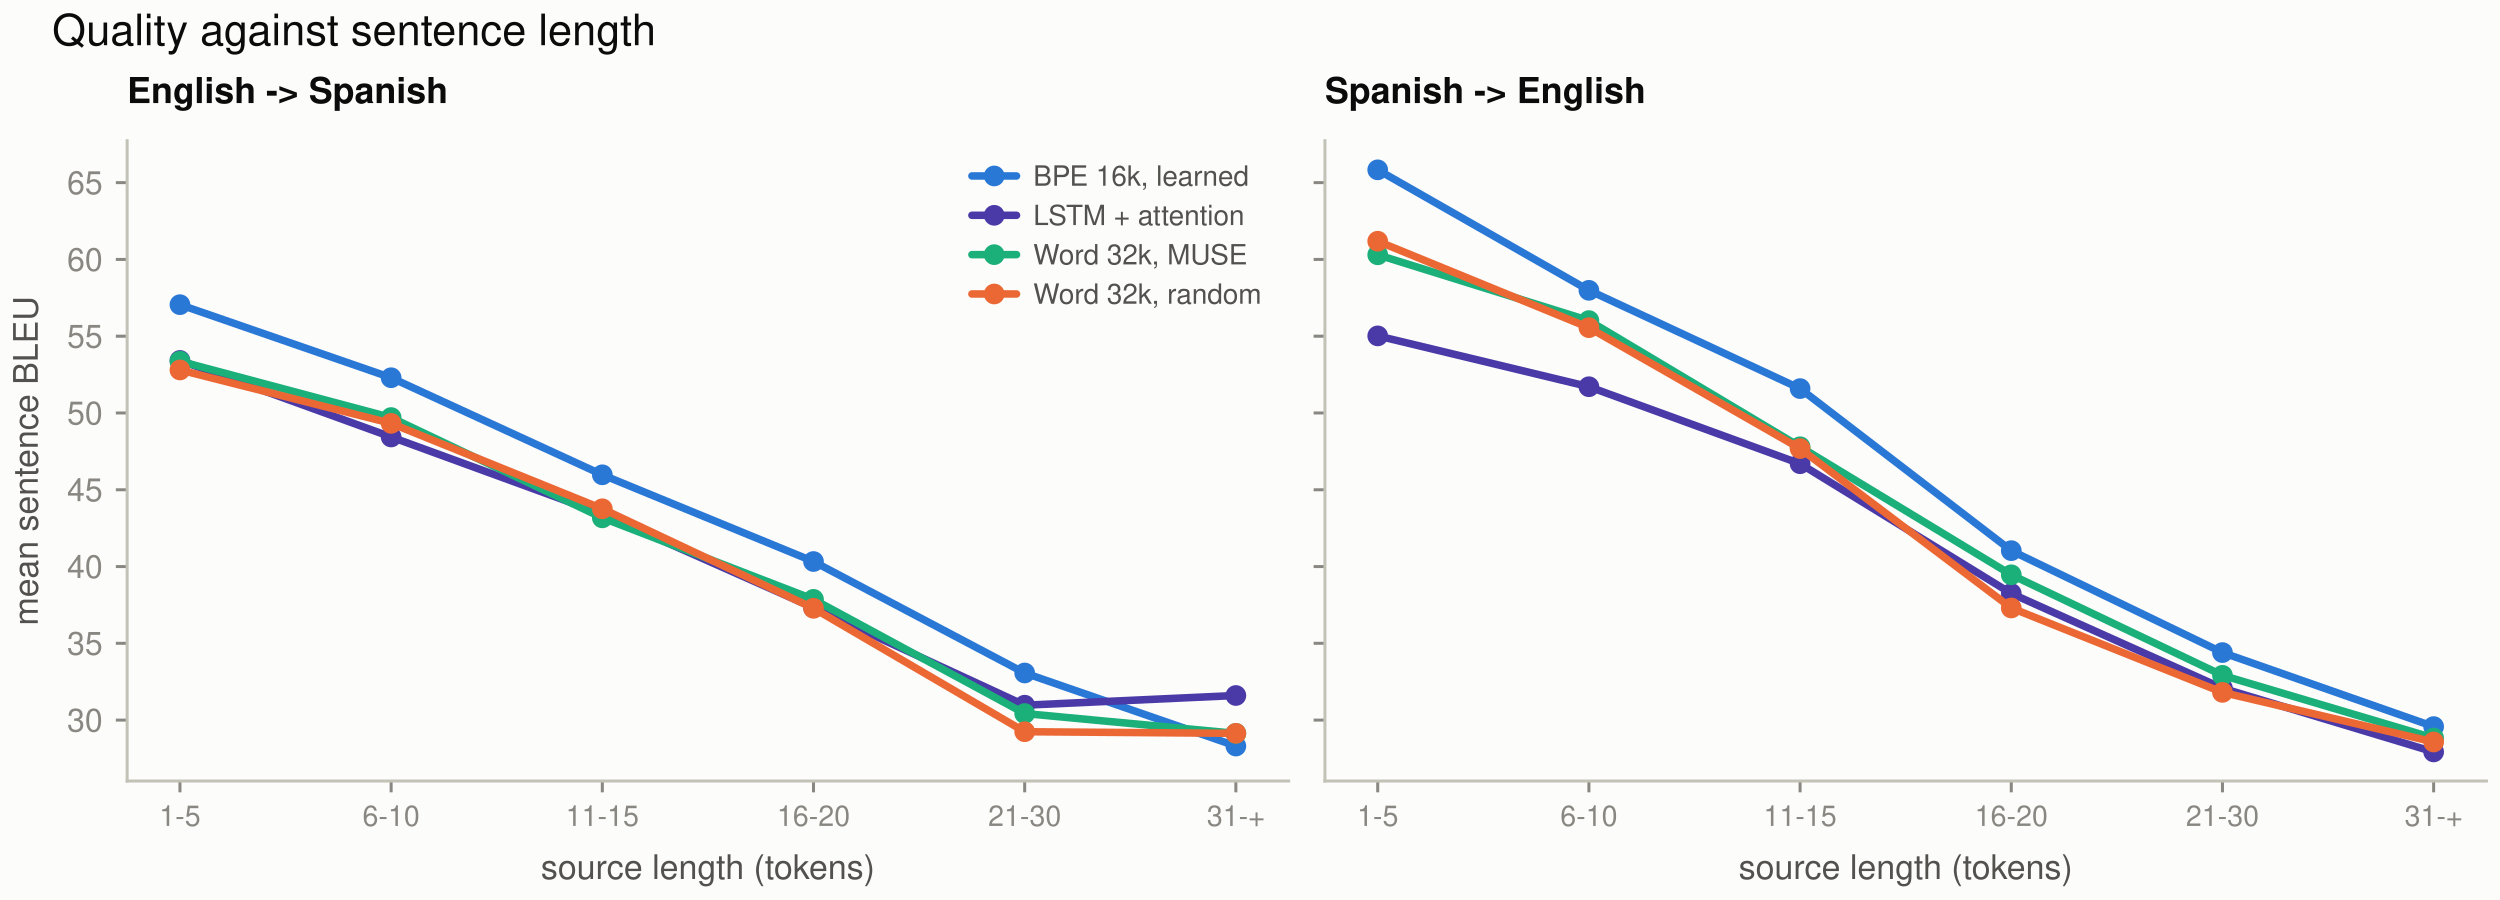
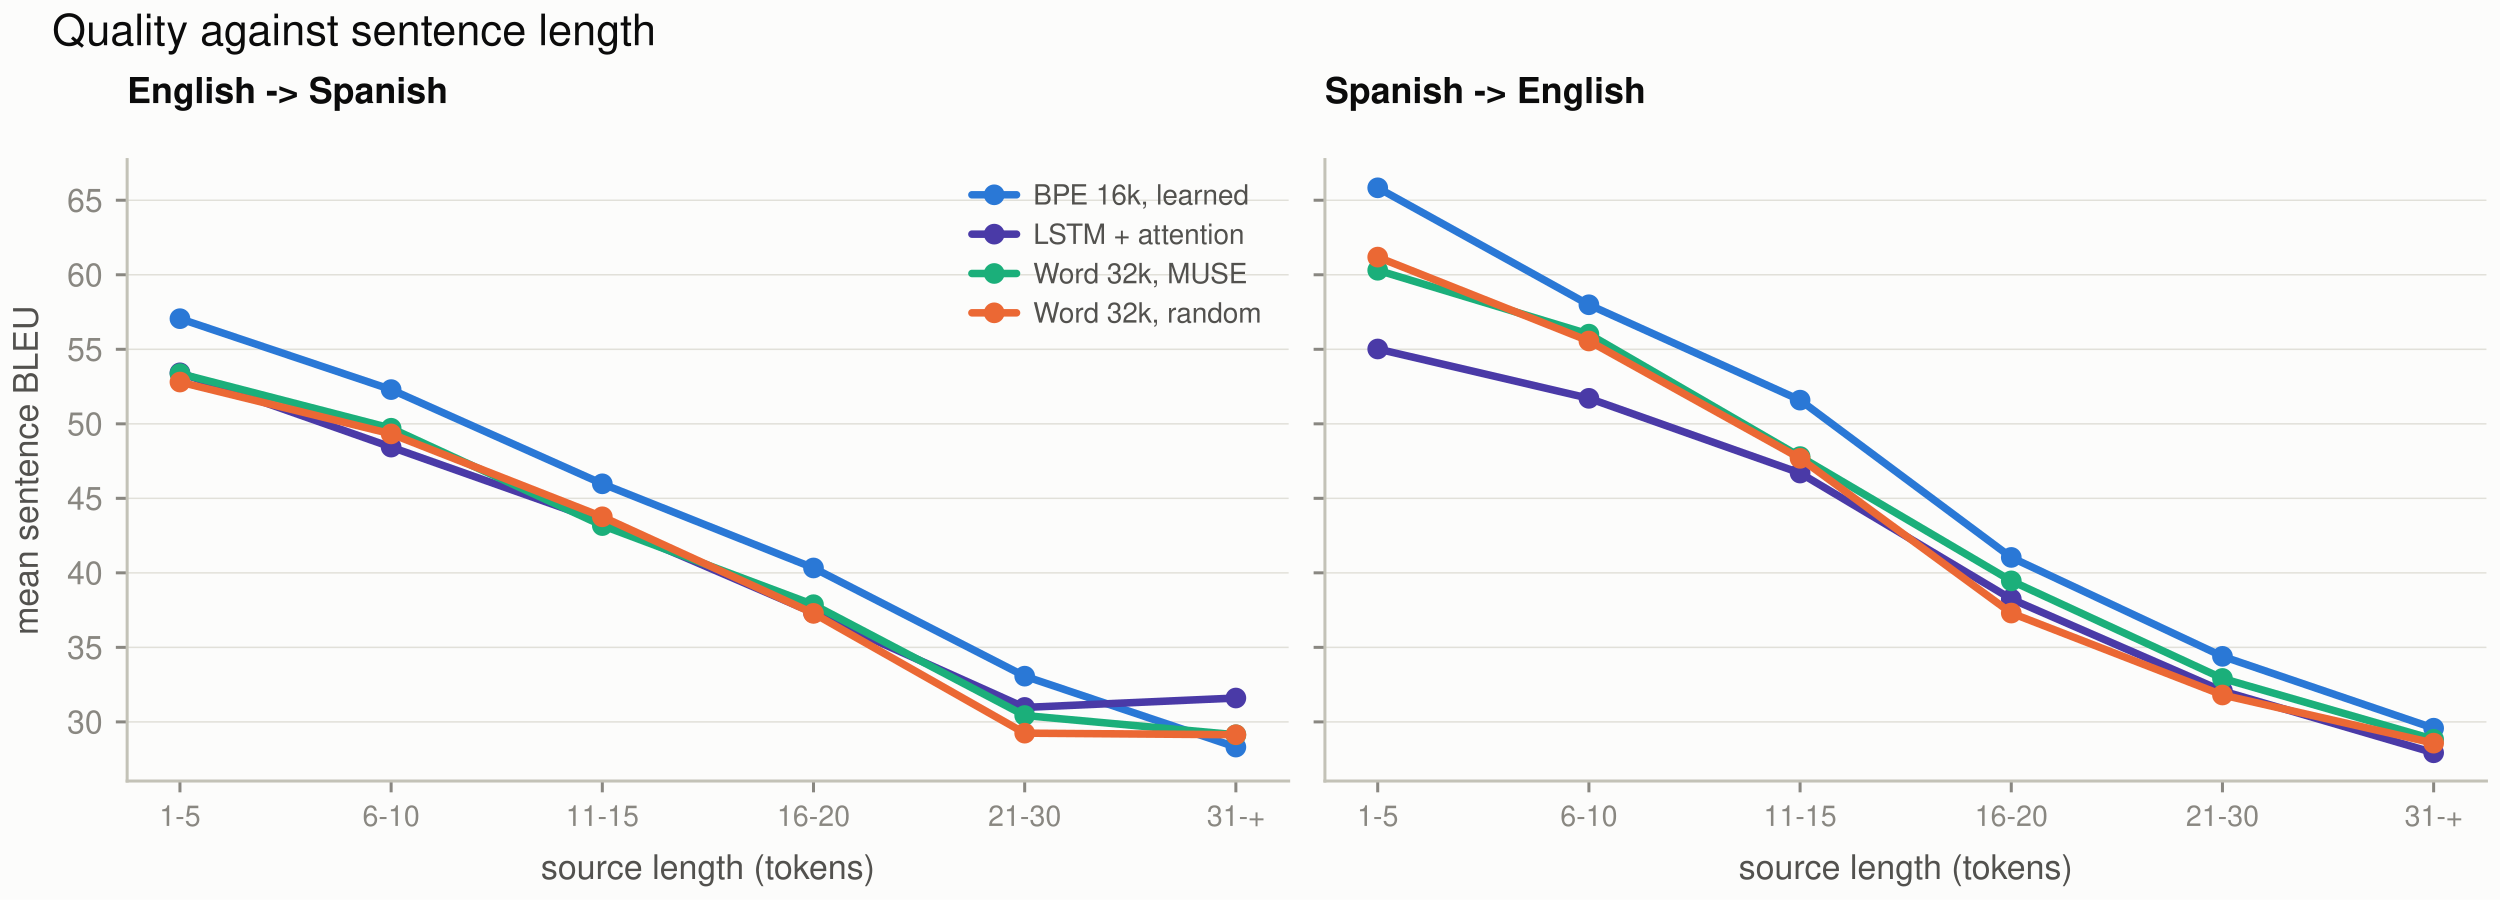
<svg xmlns="http://www.w3.org/2000/svg" xmlns:xlink="http://www.w3.org/1999/xlink" width="663.6pt" height="238.8pt" viewBox="0 0 663.6 238.8" version="1.1">
  <defs>
    <style type="text/css">*{stroke-linejoin: round; stroke-linecap: butt}</style>
  </defs>
  <g id="figure_1">
    <g id="patch_1">
      <path d="M 0 238.8  L 663.6 238.8  L 663.6 -0  L 0 -0  z " style="fill: #fcfcfb" />
    </g>
    <g id="axes_1">
      <g id="patch_2">
-         <path d="M 33.751 207.315  L 342.063 207.315  L 342.063 37.354  L 33.751 37.354  z " style="fill: #fcfcfb" />
+         <path d="M 33.751 207.315  L 342.063 207.315  L 342.063 42.354  L 33.751 42.354  z " style="fill: #fcfcfb" />
      </g>
      <g id="matplotlib.axis_1">
        <g id="xtick_1">
          <g id="line2d_1">
            <defs>
-               <path id="m606c0aaaaa" d="M 0 0  L 0 3  " style="stroke: #898781; stroke-width: 0.8" />
+               <path id="m137b4e8c13" d="M 0 0  L 0 3  " style="stroke: #898781; stroke-width: 0.8" />
            </defs>
            <g>
-               <use xlink:href="#m606c0aaaaa" x="47.765" y="207.315" style="fill: #898781; stroke: #898781; stroke-width: 0.8" />
+               <use xlink:href="#m137b4e8c13" x="47.765" y="207.315" style="fill: #898781; stroke: #898781; stroke-width: 0.8" />
            </g>
          </g>
          <g id="text_1">
            <text style="font-size: 7.6px; font-family: 'Helvetica Neue', 'Helvetica', 'Arial', 'DejaVu Sans', sans-serif; text-anchor: middle; fill: #898781" x="47.765" y="219.242" transform="rotate(-0 47.76498 219.2421)">1-5</text>
          </g>
        </g>
        <g id="xtick_2">
          <g id="line2d_2">
            <g>
-               <use xlink:href="#m606c0aaaaa" x="103.822" y="207.315" style="fill: #898781; stroke: #898781; stroke-width: 0.8" />
+               <use xlink:href="#m137b4e8c13" x="103.822" y="207.315" style="fill: #898781; stroke: #898781; stroke-width: 0.8" />
            </g>
          </g>
          <g id="text_2">
            <text style="font-size: 7.6px; font-family: 'Helvetica Neue', 'Helvetica', 'Arial', 'DejaVu Sans', sans-serif; text-anchor: middle; fill: #898781" x="103.822" y="219.242" transform="rotate(-0 103.8218 219.2421)">6-10</text>
          </g>
        </g>
        <g id="xtick_3">
          <g id="line2d_3">
            <g>
-               <use xlink:href="#m606c0aaaaa" x="159.879" y="207.315" style="fill: #898781; stroke: #898781; stroke-width: 0.8" />
+               <use xlink:href="#m137b4e8c13" x="159.879" y="207.315" style="fill: #898781; stroke: #898781; stroke-width: 0.8" />
            </g>
          </g>
          <g id="text_3">
            <text style="font-size: 7.6px; font-family: 'Helvetica Neue', 'Helvetica', 'Arial', 'DejaVu Sans', sans-serif; text-anchor: middle; fill: #898781" x="159.879" y="219.242" transform="rotate(-0 159.8786 219.2421)">11-15</text>
          </g>
        </g>
        <g id="xtick_4">
          <g id="line2d_4">
            <g>
-               <use xlink:href="#m606c0aaaaa" x="215.935" y="207.315" style="fill: #898781; stroke: #898781; stroke-width: 0.8" />
+               <use xlink:href="#m137b4e8c13" x="215.935" y="207.315" style="fill: #898781; stroke: #898781; stroke-width: 0.8" />
            </g>
          </g>
          <g id="text_4">
            <text style="font-size: 7.6px; font-family: 'Helvetica Neue', 'Helvetica', 'Arial', 'DejaVu Sans', sans-serif; text-anchor: middle; fill: #898781" x="215.935" y="219.242" transform="rotate(-0 215.9354 219.2421)">16-20</text>
          </g>
        </g>
        <g id="xtick_5">
          <g id="line2d_5">
            <g>
-               <use xlink:href="#m606c0aaaaa" x="271.992" y="207.315" style="fill: #898781; stroke: #898781; stroke-width: 0.8" />
+               <use xlink:href="#m137b4e8c13" x="271.992" y="207.315" style="fill: #898781; stroke: #898781; stroke-width: 0.8" />
            </g>
          </g>
          <g id="text_5">
            <text style="font-size: 7.6px; font-family: 'Helvetica Neue', 'Helvetica', 'Arial', 'DejaVu Sans', sans-serif; text-anchor: middle; fill: #898781" x="271.992" y="219.242" transform="rotate(-0 271.9922 219.2421)">21-30</text>
          </g>
        </g>
        <g id="xtick_6">
          <g id="line2d_6">
            <g>
-               <use xlink:href="#m606c0aaaaa" x="328.049" y="207.315" style="fill: #898781; stroke: #898781; stroke-width: 0.8" />
+               <use xlink:href="#m137b4e8c13" x="328.049" y="207.315" style="fill: #898781; stroke: #898781; stroke-width: 0.8" />
            </g>
          </g>
          <g id="text_6">
            <text style="font-size: 7.6px; font-family: 'Helvetica Neue', 'Helvetica', 'Arial', 'DejaVu Sans', sans-serif; text-anchor: middle; fill: #898781" x="328.049" y="219.242" transform="rotate(-0 328.049 219.2421)">31-+</text>
          </g>
        </g>
        <g id="text_7">
          <text style="font-size: 9px; font-family: 'Helvetica Neue', 'Helvetica', 'Arial', 'DejaVu Sans', sans-serif; text-anchor: middle; fill: #52514e" x="187.907" y="233.318" transform="rotate(-0 187.907 233.318)">source length (tokens)</text>
        </g>
      </g>
      <g id="matplotlib.axis_2">
        <g id="ytick_1">
          <g id="line2d_7">
+             <path d="M 33.751 191.62  L 342.063 191.62  " clip-path="url(#p8fed865b84)" style="fill: none; stroke: #e1e0d9; stroke-width: 0.4; stroke-linecap: round" />
+           </g>
+           <g id="line2d_8">
            <defs>
-               <path id="m50a0a82b02" d="M 0 0  L -3 0  " style="stroke: #898781; stroke-width: 0.8" />
+               <path id="mdcf83f90ba" d="M 0 0  L -3 0  " style="stroke: #898781; stroke-width: 0.8" />
            </defs>
            <g>
-               <use xlink:href="#m50a0a82b02" x="33.751" y="191.145" style="fill: #898781; stroke: #898781; stroke-width: 0.8" />
+               <use xlink:href="#mdcf83f90ba" x="33.751" y="191.62" style="fill: #898781; stroke: #898781; stroke-width: 0.8" />
            </g>
          </g>
          <g id="text_8">
-             <text style="font-size: 8.5px; font-family: 'Helvetica Neue', 'Helvetica', 'Arial', 'DejaVu Sans', sans-serif; text-anchor: end; fill: #898781" x="27.251" y="194.179" transform="rotate(-0 27.25078 194.1794)">30</text>
+             <text style="font-size: 8.5px; font-family: 'Helvetica Neue', 'Helvetica', 'Arial', 'DejaVu Sans', sans-serif; text-anchor: end; fill: #898781" x="27.251" y="194.655" transform="rotate(-0 27.25078 194.6552)">30</text>
          </g>
        </g>
        <g id="ytick_2">
-           <g id="line2d_8">
-             <g>
-               <use xlink:href="#m50a0a82b02" x="33.751" y="170.764" style="fill: #898781; stroke: #898781; stroke-width: 0.8" />
+           <g id="line2d_9">
+             <path d="M 33.751 171.84  L 342.063 171.84  " clip-path="url(#p8fed865b84)" style="fill: none; stroke: #e1e0d9; stroke-width: 0.4; stroke-linecap: round" />
+           </g>
+           <g id="line2d_10">
+             <g>
+               <use xlink:href="#mdcf83f90ba" x="33.751" y="171.84" style="fill: #898781; stroke: #898781; stroke-width: 0.8" />
            </g>
          </g>
          <g id="text_9">
-             <text style="font-size: 8.5px; font-family: 'Helvetica Neue', 'Helvetica', 'Arial', 'DejaVu Sans', sans-serif; text-anchor: end; fill: #898781" x="27.251" y="173.799" transform="rotate(-0 27.25078 173.7992)">35</text>
+             <text style="font-size: 8.5px; font-family: 'Helvetica Neue', 'Helvetica', 'Arial', 'DejaVu Sans', sans-serif; text-anchor: end; fill: #898781" x="27.251" y="174.874" transform="rotate(-0 27.25078 174.8745)">35</text>
          </g>
        </g>
        <g id="ytick_3">
-           <g id="line2d_9">
-             <g>
-               <use xlink:href="#m50a0a82b02" x="33.751" y="150.384" style="fill: #898781; stroke: #898781; stroke-width: 0.8" />
+           <g id="line2d_11">
+             <path d="M 33.751 152.059  L 342.063 152.059  " clip-path="url(#p8fed865b84)" style="fill: none; stroke: #e1e0d9; stroke-width: 0.4; stroke-linecap: round" />
+           </g>
+           <g id="line2d_12">
+             <g>
+               <use xlink:href="#mdcf83f90ba" x="33.751" y="152.059" style="fill: #898781; stroke: #898781; stroke-width: 0.8" />
            </g>
          </g>
          <g id="text_10">
-             <text style="font-size: 8.5px; font-family: 'Helvetica Neue', 'Helvetica', 'Arial', 'DejaVu Sans', sans-serif; text-anchor: end; fill: #898781" x="27.251" y="153.419" transform="rotate(-0 27.25078 153.4189)">40</text>
+             <text style="font-size: 8.5px; font-family: 'Helvetica Neue', 'Helvetica', 'Arial', 'DejaVu Sans', sans-serif; text-anchor: end; fill: #898781" x="27.251" y="155.094" transform="rotate(-0 27.25078 155.0938)">40</text>
          </g>
        </g>
        <g id="ytick_4">
-           <g id="line2d_10">
-             <g>
-               <use xlink:href="#m50a0a82b02" x="33.751" y="130.004" style="fill: #898781; stroke: #898781; stroke-width: 0.8" />
+           <g id="line2d_13">
+             <path d="M 33.751 132.278  L 342.063 132.278  " clip-path="url(#p8fed865b84)" style="fill: none; stroke: #e1e0d9; stroke-width: 0.4; stroke-linecap: round" />
+           </g>
+           <g id="line2d_14">
+             <g>
+               <use xlink:href="#mdcf83f90ba" x="33.751" y="132.278" style="fill: #898781; stroke: #898781; stroke-width: 0.8" />
            </g>
          </g>
          <g id="text_11">
-             <text style="font-size: 8.5px; font-family: 'Helvetica Neue', 'Helvetica', 'Arial', 'DejaVu Sans', sans-serif; text-anchor: end; fill: #898781" x="27.251" y="133.039" transform="rotate(-0 27.25078 133.0387)">45</text>
+             <text style="font-size: 8.5px; font-family: 'Helvetica Neue', 'Helvetica', 'Arial', 'DejaVu Sans', sans-serif; text-anchor: end; fill: #898781" x="27.251" y="135.313" transform="rotate(-0 27.25078 135.3131)">45</text>
          </g>
        </g>
        <g id="ytick_5">
-           <g id="line2d_11">
-             <g>
-               <use xlink:href="#m50a0a82b02" x="33.751" y="109.624" style="fill: #898781; stroke: #898781; stroke-width: 0.8" />
+           <g id="line2d_15">
+             <path d="M 33.751 112.498  L 342.063 112.498  " clip-path="url(#p8fed865b84)" style="fill: none; stroke: #e1e0d9; stroke-width: 0.4; stroke-linecap: round" />
+           </g>
+           <g id="line2d_16">
+             <g>
+               <use xlink:href="#mdcf83f90ba" x="33.751" y="112.498" style="fill: #898781; stroke: #898781; stroke-width: 0.8" />
            </g>
          </g>
          <g id="text_12">
-             <text style="font-size: 8.5px; font-family: 'Helvetica Neue', 'Helvetica', 'Arial', 'DejaVu Sans', sans-serif; text-anchor: end; fill: #898781" x="27.251" y="112.658" transform="rotate(-0 27.25078 112.6584)">50</text>
+             <text style="font-size: 8.5px; font-family: 'Helvetica Neue', 'Helvetica', 'Arial', 'DejaVu Sans', sans-serif; text-anchor: end; fill: #898781" x="27.251" y="115.532" transform="rotate(-0 27.25078 115.5323)">50</text>
          </g>
        </g>
        <g id="ytick_6">
-           <g id="line2d_12">
-             <g>
-               <use xlink:href="#m50a0a82b02" x="33.751" y="89.243" style="fill: #898781; stroke: #898781; stroke-width: 0.8" />
+           <g id="line2d_17">
+             <path d="M 33.751 92.717  L 342.063 92.717  " clip-path="url(#p8fed865b84)" style="fill: none; stroke: #e1e0d9; stroke-width: 0.4; stroke-linecap: round" />
+           </g>
+           <g id="line2d_18">
+             <g>
+               <use xlink:href="#mdcf83f90ba" x="33.751" y="92.717" style="fill: #898781; stroke: #898781; stroke-width: 0.8" />
            </g>
          </g>
          <g id="text_13">
-             <text style="font-size: 8.5px; font-family: 'Helvetica Neue', 'Helvetica', 'Arial', 'DejaVu Sans', sans-serif; text-anchor: end; fill: #898781" x="27.251" y="92.278" transform="rotate(-0 27.25078 92.27815)">55</text>
+             <text style="font-size: 8.5px; font-family: 'Helvetica Neue', 'Helvetica', 'Arial', 'DejaVu Sans', sans-serif; text-anchor: end; fill: #898781" x="27.251" y="95.752" transform="rotate(-0 27.25078 95.75165)">55</text>
          </g>
        </g>
        <g id="ytick_7">
-           <g id="line2d_13">
-             <g>
-               <use xlink:href="#m50a0a82b02" x="33.751" y="68.863" style="fill: #898781; stroke: #898781; stroke-width: 0.8" />
+           <g id="line2d_19">
+             <path d="M 33.751 72.936  L 342.063 72.936  " clip-path="url(#p8fed865b84)" style="fill: none; stroke: #e1e0d9; stroke-width: 0.4; stroke-linecap: round" />
+           </g>
+           <g id="line2d_20">
+             <g>
+               <use xlink:href="#mdcf83f90ba" x="33.751" y="72.936" style="fill: #898781; stroke: #898781; stroke-width: 0.8" />
            </g>
          </g>
          <g id="text_14">
-             <text style="font-size: 8.5px; font-family: 'Helvetica Neue', 'Helvetica', 'Arial', 'DejaVu Sans', sans-serif; text-anchor: end; fill: #898781" x="27.251" y="71.898" transform="rotate(-0 27.25078 71.89789)">60</text>
+             <text style="font-size: 8.5px; font-family: 'Helvetica Neue', 'Helvetica', 'Arial', 'DejaVu Sans', sans-serif; text-anchor: end; fill: #898781" x="27.251" y="75.971" transform="rotate(-0 27.25078 75.97095)">60</text>
          </g>
        </g>
        <g id="ytick_8">
-           <g id="line2d_14">
-             <g>
-               <use xlink:href="#m50a0a82b02" x="33.751" y="48.483" style="fill: #898781; stroke: #898781; stroke-width: 0.8" />
+           <g id="line2d_21">
+             <path d="M 33.751 53.155  L 342.063 53.155  " clip-path="url(#p8fed865b84)" style="fill: none; stroke: #e1e0d9; stroke-width: 0.4; stroke-linecap: round" />
+           </g>
+           <g id="line2d_22">
+             <g>
+               <use xlink:href="#mdcf83f90ba" x="33.751" y="53.155" style="fill: #898781; stroke: #898781; stroke-width: 0.8" />
            </g>
          </g>
          <g id="text_15">
-             <text style="font-size: 8.5px; font-family: 'Helvetica Neue', 'Helvetica', 'Arial', 'DejaVu Sans', sans-serif; text-anchor: end; fill: #898781" x="27.251" y="51.518" transform="rotate(-0 27.25078 51.51763)">65</text>
+             <text style="font-size: 8.5px; font-family: 'Helvetica Neue', 'Helvetica', 'Arial', 'DejaVu Sans', sans-serif; text-anchor: end; fill: #898781" x="27.251" y="56.19" transform="rotate(-0 27.25078 56.19024)">65</text>
          </g>
        </g>
        <g id="text_16">
-           <text style="font-size: 9px; font-family: 'Helvetica Neue', 'Helvetica', 'Arial', 'DejaVu Sans', sans-serif; text-anchor: middle; fill: #52514e" x="10.027" y="122.335" transform="rotate(-90 10.02656 122.3348)">mean sentence BLEU</text>
-         </g>
-       </g>
-       <g id="line2d_15">
-         <path d="M 47.765 80.871  L 103.822 100.266  L 159.879 126.03  L 215.935 149.049  L 271.992 178.638  L 328.049 198.03  " clip-path="url(#p9ca2aa041f)" style="fill: none; stroke: #2a78d6; stroke-width: 2; stroke-linecap: round" />
+           <text style="font-size: 9px; font-family: 'Helvetica Neue', 'Helvetica', 'Arial', 'DejaVu Sans', sans-serif; text-anchor: middle; fill: #52514e" x="10.027" y="124.835" transform="rotate(-90 10.02656 124.8348)">mean sentence BLEU</text>
+         </g>
+       </g>
+       <g id="line2d_23">
+         <path d="M 47.765 84.59  L 103.822 103.415  L 159.879 128.421  L 215.935 150.763  L 271.992 179.481  L 328.049 198.304  " clip-path="url(#p8fed865b84)" style="fill: none; stroke: #2a78d6; stroke-width: 2; stroke-linecap: round" />
        <defs>
-           <path id="mc4e0ea4455" d="M 0 2.25  C 0.597 2.25 1.169 2.013 1.591 1.591  C 2.013 1.169 2.25 0.597 2.25 0  C 2.25 -0.597 2.013 -1.169 1.591 -1.591  C 1.169 -2.013 0.597 -2.25 0 -2.25  C -0.597 -2.25 -1.169 -2.013 -1.591 -1.591  C -2.013 -1.169 -2.25 -0.597 -2.25 0  C -2.25 0.597 -2.013 1.169 -1.591 1.591  C -1.169 2.013 -0.597 2.25 0 2.25  z " style="stroke: #2a78d6" />
+           <path id="me1a3f1cdd6" d="M 0 2.25  C 0.597 2.25 1.169 2.013 1.591 1.591  C 2.013 1.169 2.25 0.597 2.25 0  C 2.25 -0.597 2.013 -1.169 1.591 -1.591  C 1.169 -2.013 0.597 -2.25 0 -2.25  C -0.597 -2.25 -1.169 -2.013 -1.591 -1.591  C -2.013 -1.169 -2.25 -0.597 -2.25 0  C -2.25 0.597 -2.013 1.169 -1.591 1.591  C -1.169 2.013 -0.597 2.25 0 2.25  z " style="stroke: #2a78d6" />
        </defs>
-         <g clip-path="url(#p9ca2aa041f)">
-           <use xlink:href="#mc4e0ea4455" x="47.765" y="80.871" style="fill: #2a78d6; stroke: #2a78d6" />
-           <use xlink:href="#mc4e0ea4455" x="103.822" y="100.266" style="fill: #2a78d6; stroke: #2a78d6" />
-           <use xlink:href="#mc4e0ea4455" x="159.879" y="126.03" style="fill: #2a78d6; stroke: #2a78d6" />
-           <use xlink:href="#mc4e0ea4455" x="215.935" y="149.049" style="fill: #2a78d6; stroke: #2a78d6" />
-           <use xlink:href="#mc4e0ea4455" x="271.992" y="178.638" style="fill: #2a78d6; stroke: #2a78d6" />
-           <use xlink:href="#mc4e0ea4455" x="328.049" y="198.03" style="fill: #2a78d6; stroke: #2a78d6" />
-         </g>
-       </g>
-       <g id="line2d_16">
-         <path d="M 47.765 95.675  L 103.822 115.993  L 159.879 136.441  L 215.935 161.31  L 271.992 187.186  L 328.049 184.615  " clip-path="url(#p9ca2aa041f)" style="fill: none; stroke: #4a3aa7; stroke-width: 2; stroke-linecap: round" />
+         <g clip-path="url(#p8fed865b84)">
+           <use xlink:href="#me1a3f1cdd6" x="47.765" y="84.59" style="fill: #2a78d6; stroke: #2a78d6" />
+           <use xlink:href="#me1a3f1cdd6" x="103.822" y="103.415" style="fill: #2a78d6; stroke: #2a78d6" />
+           <use xlink:href="#me1a3f1cdd6" x="159.879" y="128.421" style="fill: #2a78d6; stroke: #2a78d6" />
+           <use xlink:href="#me1a3f1cdd6" x="215.935" y="150.763" style="fill: #2a78d6; stroke: #2a78d6" />
+           <use xlink:href="#me1a3f1cdd6" x="271.992" y="179.481" style="fill: #2a78d6; stroke: #2a78d6" />
+           <use xlink:href="#me1a3f1cdd6" x="328.049" y="198.304" style="fill: #2a78d6; stroke: #2a78d6" />
+         </g>
+       </g>
+       <g id="line2d_24">
+         <path d="M 47.765 98.959  L 103.822 118.68  L 159.879 138.526  L 215.935 162.663  L 271.992 187.778  L 328.049 185.283  " clip-path="url(#p8fed865b84)" style="fill: none; stroke: #4a3aa7; stroke-width: 2; stroke-linecap: round" />
        <defs>
-           <path id="m19f0a66dbe" d="M 0 2.25  C 0.597 2.25 1.169 2.013 1.591 1.591  C 2.013 1.169 2.25 0.597 2.25 0  C 2.25 -0.597 2.013 -1.169 1.591 -1.591  C 1.169 -2.013 0.597 -2.25 0 -2.25  C -0.597 -2.25 -1.169 -2.013 -1.591 -1.591  C -2.013 -1.169 -2.25 -0.597 -2.25 0  C -2.25 0.597 -2.013 1.169 -1.591 1.591  C -1.169 2.013 -0.597 2.25 0 2.25  z " style="stroke: #4a3aa7" />
+           <path id="m6dda02c781" d="M 0 2.25  C 0.597 2.25 1.169 2.013 1.591 1.591  C 2.013 1.169 2.25 0.597 2.25 0  C 2.25 -0.597 2.013 -1.169 1.591 -1.591  C 1.169 -2.013 0.597 -2.25 0 -2.25  C -0.597 -2.25 -1.169 -2.013 -1.591 -1.591  C -2.013 -1.169 -2.25 -0.597 -2.25 0  C -2.25 0.597 -2.013 1.169 -1.591 1.591  C -1.169 2.013 -0.597 2.25 0 2.25  z " style="stroke: #4a3aa7" />
        </defs>
-         <g clip-path="url(#p9ca2aa041f)">
-           <use xlink:href="#m19f0a66dbe" x="47.765" y="95.675" style="fill: #4a3aa7; stroke: #4a3aa7" />
-           <use xlink:href="#m19f0a66dbe" x="103.822" y="115.993" style="fill: #4a3aa7; stroke: #4a3aa7" />
-           <use xlink:href="#m19f0a66dbe" x="159.879" y="136.441" style="fill: #4a3aa7; stroke: #4a3aa7" />
-           <use xlink:href="#m19f0a66dbe" x="215.935" y="161.31" style="fill: #4a3aa7; stroke: #4a3aa7" />
-           <use xlink:href="#m19f0a66dbe" x="271.992" y="187.186" style="fill: #4a3aa7; stroke: #4a3aa7" />
-           <use xlink:href="#m19f0a66dbe" x="328.049" y="184.615" style="fill: #4a3aa7; stroke: #4a3aa7" />
-         </g>
-       </g>
-       <g id="line2d_17">
-         <path d="M 47.765 95.89  L 103.822 110.835  L 159.879 137.459  L 215.935 159.09  L 271.992 189.404  L 328.049 194.675  " clip-path="url(#p9ca2aa041f)" style="fill: none; stroke: #1baf7a; stroke-width: 2; stroke-linecap: round" />
+         <g clip-path="url(#p8fed865b84)">
+           <use xlink:href="#m6dda02c781" x="47.765" y="98.959" style="fill: #4a3aa7; stroke: #4a3aa7" />
+           <use xlink:href="#m6dda02c781" x="103.822" y="118.68" style="fill: #4a3aa7; stroke: #4a3aa7" />
+           <use xlink:href="#m6dda02c781" x="159.879" y="138.526" style="fill: #4a3aa7; stroke: #4a3aa7" />
+           <use xlink:href="#m6dda02c781" x="215.935" y="162.663" style="fill: #4a3aa7; stroke: #4a3aa7" />
+           <use xlink:href="#m6dda02c781" x="271.992" y="187.778" style="fill: #4a3aa7; stroke: #4a3aa7" />
+           <use xlink:href="#m6dda02c781" x="328.049" y="185.283" style="fill: #4a3aa7; stroke: #4a3aa7" />
+         </g>
+       </g>
+       <g id="line2d_25">
+         <path d="M 47.765 99.168  L 103.822 113.673  L 159.879 139.514  L 215.935 160.509  L 271.992 189.93  L 328.049 195.047  " clip-path="url(#p8fed865b84)" style="fill: none; stroke: #1baf7a; stroke-width: 2; stroke-linecap: round" />
        <defs>
-           <path id="m27a62729c5" d="M 0 2.25  C 0.597 2.25 1.169 2.013 1.591 1.591  C 2.013 1.169 2.25 0.597 2.25 0  C 2.25 -0.597 2.013 -1.169 1.591 -1.591  C 1.169 -2.013 0.597 -2.25 0 -2.25  C -0.597 -2.25 -1.169 -2.013 -1.591 -1.591  C -2.013 -1.169 -2.25 -0.597 -2.25 0  C -2.25 0.597 -2.013 1.169 -1.591 1.591  C -1.169 2.013 -0.597 2.25 0 2.25  z " style="stroke: #1baf7a" />
+           <path id="mde16a40c33" d="M 0 2.25  C 0.597 2.25 1.169 2.013 1.591 1.591  C 2.013 1.169 2.25 0.597 2.25 0  C 2.25 -0.597 2.013 -1.169 1.591 -1.591  C 1.169 -2.013 0.597 -2.25 0 -2.25  C -0.597 -2.25 -1.169 -2.013 -1.591 -1.591  C -2.013 -1.169 -2.25 -0.597 -2.25 0  C -2.25 0.597 -2.013 1.169 -1.591 1.591  C -1.169 2.013 -0.597 2.25 0 2.25  z " style="stroke: #1baf7a" />
        </defs>
-         <g clip-path="url(#p9ca2aa041f)">
-           <use xlink:href="#m27a62729c5" x="47.765" y="95.89" style="fill: #1baf7a; stroke: #1baf7a" />
-           <use xlink:href="#m27a62729c5" x="103.822" y="110.835" style="fill: #1baf7a; stroke: #1baf7a" />
-           <use xlink:href="#m27a62729c5" x="159.879" y="137.459" style="fill: #1baf7a; stroke: #1baf7a" />
-           <use xlink:href="#m27a62729c5" x="215.935" y="159.09" style="fill: #1baf7a; stroke: #1baf7a" />
-           <use xlink:href="#m27a62729c5" x="271.992" y="189.404" style="fill: #1baf7a; stroke: #1baf7a" />
-           <use xlink:href="#m27a62729c5" x="328.049" y="194.675" style="fill: #1baf7a; stroke: #1baf7a" />
-         </g>
-       </g>
-       <g id="line2d_18">
-         <path d="M 47.765 98.201  L 103.822 112.381  L 159.879 135.052  L 215.935 161.465  L 271.992 194.224  L 328.049 194.658  " clip-path="url(#p9ca2aa041f)" style="fill: none; stroke: #eb6834; stroke-width: 2; stroke-linecap: round" />
+         <g clip-path="url(#p8fed865b84)">
+           <use xlink:href="#mde16a40c33" x="47.765" y="99.168" style="fill: #1baf7a; stroke: #1baf7a" />
+           <use xlink:href="#mde16a40c33" x="103.822" y="113.673" style="fill: #1baf7a; stroke: #1baf7a" />
+           <use xlink:href="#mde16a40c33" x="159.879" y="139.514" style="fill: #1baf7a; stroke: #1baf7a" />
+           <use xlink:href="#mde16a40c33" x="215.935" y="160.509" style="fill: #1baf7a; stroke: #1baf7a" />
+           <use xlink:href="#mde16a40c33" x="271.992" y="189.93" style="fill: #1baf7a; stroke: #1baf7a" />
+           <use xlink:href="#mde16a40c33" x="328.049" y="195.047" style="fill: #1baf7a; stroke: #1baf7a" />
+         </g>
+       </g>
+       <g id="line2d_26">
+         <path d="M 47.765 101.411  L 103.822 115.174  L 159.879 137.178  L 215.935 162.814  L 271.992 194.609  L 328.049 195.03  " clip-path="url(#p8fed865b84)" style="fill: none; stroke: #eb6834; stroke-width: 2; stroke-linecap: round" />
        <defs>
-           <path id="m6c8b20d4a2" d="M 0 2.25  C 0.597 2.25 1.169 2.013 1.591 1.591  C 2.013 1.169 2.25 0.597 2.25 0  C 2.25 -0.597 2.013 -1.169 1.591 -1.591  C 1.169 -2.013 0.597 -2.25 0 -2.25  C -0.597 -2.25 -1.169 -2.013 -1.591 -1.591  C -2.013 -1.169 -2.25 -0.597 -2.25 0  C -2.25 0.597 -2.013 1.169 -1.591 1.591  C -1.169 2.013 -0.597 2.25 0 2.25  z " style="stroke: #eb6834" />
+           <path id="m6acc0849e7" d="M 0 2.25  C 0.597 2.25 1.169 2.013 1.591 1.591  C 2.013 1.169 2.25 0.597 2.25 0  C 2.25 -0.597 2.013 -1.169 1.591 -1.591  C 1.169 -2.013 0.597 -2.25 0 -2.25  C -0.597 -2.25 -1.169 -2.013 -1.591 -1.591  C -2.013 -1.169 -2.25 -0.597 -2.25 0  C -2.25 0.597 -2.013 1.169 -1.591 1.591  C -1.169 2.013 -0.597 2.25 0 2.25  z " style="stroke: #eb6834" />
        </defs>
-         <g clip-path="url(#p9ca2aa041f)">
-           <use xlink:href="#m6c8b20d4a2" x="47.765" y="98.201" style="fill: #eb6834; stroke: #eb6834" />
-           <use xlink:href="#m6c8b20d4a2" x="103.822" y="112.381" style="fill: #eb6834; stroke: #eb6834" />
-           <use xlink:href="#m6c8b20d4a2" x="159.879" y="135.052" style="fill: #eb6834; stroke: #eb6834" />
-           <use xlink:href="#m6c8b20d4a2" x="215.935" y="161.465" style="fill: #eb6834; stroke: #eb6834" />
-           <use xlink:href="#m6c8b20d4a2" x="271.992" y="194.224" style="fill: #eb6834; stroke: #eb6834" />
-           <use xlink:href="#m6c8b20d4a2" x="328.049" y="194.658" style="fill: #eb6834; stroke: #eb6834" />
+         <g clip-path="url(#p8fed865b84)">
+           <use xlink:href="#m6acc0849e7" x="47.765" y="101.411" style="fill: #eb6834; stroke: #eb6834" />
+           <use xlink:href="#m6acc0849e7" x="103.822" y="115.174" style="fill: #eb6834; stroke: #eb6834" />
+           <use xlink:href="#m6acc0849e7" x="159.879" y="137.178" style="fill: #eb6834; stroke: #eb6834" />
+           <use xlink:href="#m6acc0849e7" x="215.935" y="162.814" style="fill: #eb6834; stroke: #eb6834" />
+           <use xlink:href="#m6acc0849e7" x="271.992" y="194.609" style="fill: #eb6834; stroke: #eb6834" />
+           <use xlink:href="#m6acc0849e7" x="328.049" y="195.03" style="fill: #eb6834; stroke: #eb6834" />
        </g>
      </g>
      <g id="patch_3">
-         <path d="M 33.751 207.315  L 33.751 37.354  " style="fill: none; stroke: #c3c2b7; stroke-width: 0.8; stroke-linejoin: miter; stroke-linecap: square" />
+         <path d="M 33.751 207.315  L 33.751 42.354  " style="fill: none; stroke: #c3c2b7; stroke-width: 0.8; stroke-linejoin: miter; stroke-linecap: square" />
      </g>
      <g id="patch_4">
        <path d="M 33.751 207.315  L 342.063 207.315  " style="fill: none; stroke: #c3c2b7; stroke-width: 0.8; stroke-linejoin: miter; stroke-linecap: square" />
      </g>
      <g id="text_17">
        <text style="font-weight: 600; font-size: 9.5px; font-family: 'Helvetica Neue', 'Helvetica', 'Arial', 'DejaVu Sans', sans-serif; text-anchor: start; fill: #0b0b0b" x="33.751" y="27.354" transform="rotate(-0 33.75078 27.35439)">English -&gt; Spanish</text>
      </g>
      <g id="legend_1">
-         <g id="line2d_19">
-           <path d="M 257.986 46.708  L 263.906 46.708  L 269.826 46.708  " style="fill: none; stroke: #2a78d6; stroke-width: 2; stroke-linecap: round" />
+         <g id="line2d_27">
+           <path d="M 257.986 51.708  L 263.906 51.708  L 269.826 51.708  " style="fill: none; stroke: #2a78d6; stroke-width: 2; stroke-linecap: round" />
          <g>
-             <use xlink:href="#mc4e0ea4455" x="263.906" y="46.708" style="fill: #2a78d6; stroke: #2a78d6" />
+             <use xlink:href="#me1a3f1cdd6" x="263.906" y="51.708" style="fill: #2a78d6; stroke: #2a78d6" />
          </g>
        </g>
        <g id="text_18">
-           <text style="font-size: 7.4px; font-family: 'Helvetica Neue', 'Helvetica', 'Arial', 'DejaVu Sans', sans-serif; text-anchor: start; fill: #52514e" x="274.266" y="49.298" transform="rotate(-0 274.2664 49.29845)">BPE 16k, learned</text>
-         </g>
-         <g id="line2d_20">
-           <path d="M 257.986 57.151  L 263.906 57.151  L 269.826 57.151  " style="fill: none; stroke: #4a3aa7; stroke-width: 2; stroke-linecap: round" />
+           <text style="font-size: 7.4px; font-family: 'Helvetica Neue', 'Helvetica', 'Arial', 'DejaVu Sans', sans-serif; text-anchor: start; fill: #52514e" x="274.266" y="54.298" transform="rotate(-0 274.2664 54.29845)">BPE 16k, learned</text>
+         </g>
+         <g id="line2d_28">
+           <path d="M 257.986 62.151  L 263.906 62.151  L 269.826 62.151  " style="fill: none; stroke: #4a3aa7; stroke-width: 2; stroke-linecap: round" />
          <g>
-             <use xlink:href="#m19f0a66dbe" x="263.906" y="57.151" style="fill: #4a3aa7; stroke: #4a3aa7" />
+             <use xlink:href="#m6dda02c781" x="263.906" y="62.151" style="fill: #4a3aa7; stroke: #4a3aa7" />
          </g>
        </g>
        <g id="text_19">
-           <text style="font-size: 7.4px; font-family: 'Helvetica Neue', 'Helvetica', 'Arial', 'DejaVu Sans', sans-serif; text-anchor: start; fill: #52514e" x="274.266" y="59.741" transform="rotate(-0 274.2664 59.74054)">LSTM + attention</text>
-         </g>
-         <g id="line2d_21">
-           <path d="M 257.986 67.593  L 263.906 67.593  L 269.826 67.593  " style="fill: none; stroke: #1baf7a; stroke-width: 2; stroke-linecap: round" />
+           <text style="font-size: 7.4px; font-family: 'Helvetica Neue', 'Helvetica', 'Arial', 'DejaVu Sans', sans-serif; text-anchor: start; fill: #52514e" x="274.266" y="64.741" transform="rotate(-0 274.2664 64.74054)">LSTM + attention</text>
+         </g>
+         <g id="line2d_29">
+           <path d="M 257.986 72.593  L 263.906 72.593  L 269.826 72.593  " style="fill: none; stroke: #1baf7a; stroke-width: 2; stroke-linecap: round" />
          <g>
-             <use xlink:href="#m27a62729c5" x="263.906" y="67.593" style="fill: #1baf7a; stroke: #1baf7a" />
+             <use xlink:href="#mde16a40c33" x="263.906" y="72.593" style="fill: #1baf7a; stroke: #1baf7a" />
          </g>
        </g>
        <g id="text_20">
-           <text style="font-size: 7.4px; font-family: 'Helvetica Neue', 'Helvetica', 'Arial', 'DejaVu Sans', sans-serif; text-anchor: start; fill: #52514e" x="274.266" y="70.183" transform="rotate(-0 274.2664 70.18264)">Word 32k, MUSE</text>
-         </g>
-         <g id="line2d_22">
-           <path d="M 257.986 78.035  L 263.906 78.035  L 269.826 78.035  " style="fill: none; stroke: #eb6834; stroke-width: 2; stroke-linecap: round" />
+           <text style="font-size: 7.4px; font-family: 'Helvetica Neue', 'Helvetica', 'Arial', 'DejaVu Sans', sans-serif; text-anchor: start; fill: #52514e" x="274.266" y="75.183" transform="rotate(-0 274.2664 75.18264)">Word 32k, MUSE</text>
+         </g>
+         <g id="line2d_30">
+           <path d="M 257.986 83.035  L 263.906 83.035  L 269.826 83.035  " style="fill: none; stroke: #eb6834; stroke-width: 2; stroke-linecap: round" />
          <g>
-             <use xlink:href="#m6c8b20d4a2" x="263.906" y="78.035" style="fill: #eb6834; stroke: #eb6834" />
+             <use xlink:href="#m6acc0849e7" x="263.906" y="83.035" style="fill: #eb6834; stroke: #eb6834" />
          </g>
        </g>
        <g id="text_21">
-           <text style="font-size: 7.4px; font-family: 'Helvetica Neue', 'Helvetica', 'Arial', 'DejaVu Sans', sans-serif; text-anchor: start; fill: #52514e" x="274.266" y="80.625" transform="rotate(-0 274.2664 80.62473)">Word 32k, random</text>
+           <text style="font-size: 7.4px; font-family: 'Helvetica Neue', 'Helvetica', 'Arial', 'DejaVu Sans', sans-serif; text-anchor: start; fill: #52514e" x="274.266" y="85.625" transform="rotate(-0 274.2664 85.62473)">Word 32k, random</text>
        </g>
      </g>
    </g>
    <g id="axes_2">
      <g id="patch_5">
-         <path d="M 351.687 207.315  L 660 207.315  L 660 37.354  L 351.687 37.354  z " style="fill: #fcfcfb" />
+         <path d="M 351.687 207.315  L 660 207.315  L 660 42.354  L 351.687 42.354  z " style="fill: #fcfcfb" />
      </g>
      <g id="matplotlib.axis_3">
        <g id="xtick_7">
-           <g id="line2d_23">
-             <g>
-               <use xlink:href="#m606c0aaaaa" x="365.701" y="207.315" style="fill: #898781; stroke: #898781; stroke-width: 0.8" />
+           <g id="line2d_31">
+             <g>
+               <use xlink:href="#m137b4e8c13" x="365.701" y="207.315" style="fill: #898781; stroke: #898781; stroke-width: 0.8" />
            </g>
          </g>
          <g id="text_22">
            <text style="font-size: 7.6px; font-family: 'Helvetica Neue', 'Helvetica', 'Arial', 'DejaVu Sans', sans-serif; text-anchor: middle; fill: #898781" x="365.701" y="219.242" transform="rotate(-0 365.7013 219.2421)">1-5</text>
          </g>
        </g>
        <g id="xtick_8">
-           <g id="line2d_24">
-             <g>
-               <use xlink:href="#m606c0aaaaa" x="421.758" y="207.315" style="fill: #898781; stroke: #898781; stroke-width: 0.8" />
+           <g id="line2d_32">
+             <g>
+               <use xlink:href="#m137b4e8c13" x="421.758" y="207.315" style="fill: #898781; stroke: #898781; stroke-width: 0.8" />
            </g>
          </g>
          <g id="text_23">
            <text style="font-size: 7.6px; font-family: 'Helvetica Neue', 'Helvetica', 'Arial', 'DejaVu Sans', sans-serif; text-anchor: middle; fill: #898781" x="421.758" y="219.242" transform="rotate(-0 421.7581 219.2421)">6-10</text>
          </g>
        </g>
        <g id="xtick_9">
-           <g id="line2d_25">
-             <g>
-               <use xlink:href="#m606c0aaaaa" x="477.815" y="207.315" style="fill: #898781; stroke: #898781; stroke-width: 0.8" />
+           <g id="line2d_33">
+             <g>
+               <use xlink:href="#m137b4e8c13" x="477.815" y="207.315" style="fill: #898781; stroke: #898781; stroke-width: 0.8" />
            </g>
          </g>
          <g id="text_24">
            <text style="font-size: 7.6px; font-family: 'Helvetica Neue', 'Helvetica', 'Arial', 'DejaVu Sans', sans-serif; text-anchor: middle; fill: #898781" x="477.815" y="219.242" transform="rotate(-0 477.8149 219.2421)">11-15</text>
          </g>
        </g>
        <g id="xtick_10">
-           <g id="line2d_26">
-             <g>
-               <use xlink:href="#m606c0aaaaa" x="533.872" y="207.315" style="fill: #898781; stroke: #898781; stroke-width: 0.8" />
+           <g id="line2d_34">
+             <g>
+               <use xlink:href="#m137b4e8c13" x="533.872" y="207.315" style="fill: #898781; stroke: #898781; stroke-width: 0.8" />
            </g>
          </g>
          <g id="text_25">
            <text style="font-size: 7.6px; font-family: 'Helvetica Neue', 'Helvetica', 'Arial', 'DejaVu Sans', sans-serif; text-anchor: middle; fill: #898781" x="533.872" y="219.242" transform="rotate(-0 533.8717 219.2421)">16-20</text>
          </g>
        </g>
        <g id="xtick_11">
-           <g id="line2d_27">
-             <g>
-               <use xlink:href="#m606c0aaaaa" x="589.929" y="207.315" style="fill: #898781; stroke: #898781; stroke-width: 0.8" />
+           <g id="line2d_35">
+             <g>
+               <use xlink:href="#m137b4e8c13" x="589.929" y="207.315" style="fill: #898781; stroke: #898781; stroke-width: 0.8" />
            </g>
          </g>
          <g id="text_26">
            <text style="font-size: 7.6px; font-family: 'Helvetica Neue', 'Helvetica', 'Arial', 'DejaVu Sans', sans-serif; text-anchor: middle; fill: #898781" x="589.929" y="219.242" transform="rotate(-0 589.9285 219.2421)">21-30</text>
          </g>
        </g>
        <g id="xtick_12">
-           <g id="line2d_28">
-             <g>
-               <use xlink:href="#m606c0aaaaa" x="645.985" y="207.315" style="fill: #898781; stroke: #898781; stroke-width: 0.8" />
+           <g id="line2d_36">
+             <g>
+               <use xlink:href="#m137b4e8c13" x="645.985" y="207.315" style="fill: #898781; stroke: #898781; stroke-width: 0.8" />
            </g>
          </g>
          <g id="text_27">
            <text style="font-size: 7.6px; font-family: 'Helvetica Neue', 'Helvetica', 'Arial', 'DejaVu Sans', sans-serif; text-anchor: middle; fill: #898781" x="645.985" y="219.242" transform="rotate(-0 645.9853 219.2421)">31-+</text>
          </g>
        </g>
        <g id="text_28">
          <text style="font-size: 9px; font-family: 'Helvetica Neue', 'Helvetica', 'Arial', 'DejaVu Sans', sans-serif; text-anchor: middle; fill: #52514e" x="505.843" y="233.318" transform="rotate(-0 505.8433 233.318)">source length (tokens)</text>
        </g>
      </g>
      <g id="matplotlib.axis_4">
        <g id="ytick_9">
-           <g id="line2d_29">
-             <g>
-               <use xlink:href="#m50a0a82b02" x="351.687" y="191.145" style="fill: #898781; stroke: #898781; stroke-width: 0.8" />
+           <g id="line2d_37">
+             <path d="M 351.687 191.62  L 660 191.62  " clip-path="url(#p996120bc55)" style="fill: none; stroke: #e1e0d9; stroke-width: 0.4; stroke-linecap: round" />
+           </g>
+           <g id="line2d_38">
+             <g>
+               <use xlink:href="#mdcf83f90ba" x="351.687" y="191.62" style="fill: #898781; stroke: #898781; stroke-width: 0.8" />
            </g>
          </g>
        </g>
        <g id="ytick_10">
-           <g id="line2d_30">
-             <g>
-               <use xlink:href="#m50a0a82b02" x="351.687" y="170.764" style="fill: #898781; stroke: #898781; stroke-width: 0.8" />
+           <g id="line2d_39">
+             <path d="M 351.687 171.84  L 660 171.84  " clip-path="url(#p996120bc55)" style="fill: none; stroke: #e1e0d9; stroke-width: 0.4; stroke-linecap: round" />
+           </g>
+           <g id="line2d_40">
+             <g>
+               <use xlink:href="#mdcf83f90ba" x="351.687" y="171.84" style="fill: #898781; stroke: #898781; stroke-width: 0.8" />
            </g>
          </g>
        </g>
        <g id="ytick_11">
-           <g id="line2d_31">
-             <g>
-               <use xlink:href="#m50a0a82b02" x="351.687" y="150.384" style="fill: #898781; stroke: #898781; stroke-width: 0.8" />
+           <g id="line2d_41">
+             <path d="M 351.687 152.059  L 660 152.059  " clip-path="url(#p996120bc55)" style="fill: none; stroke: #e1e0d9; stroke-width: 0.4; stroke-linecap: round" />
+           </g>
+           <g id="line2d_42">
+             <g>
+               <use xlink:href="#mdcf83f90ba" x="351.687" y="152.059" style="fill: #898781; stroke: #898781; stroke-width: 0.8" />
            </g>
          </g>
        </g>
        <g id="ytick_12">
-           <g id="line2d_32">
-             <g>
-               <use xlink:href="#m50a0a82b02" x="351.687" y="130.004" style="fill: #898781; stroke: #898781; stroke-width: 0.8" />
+           <g id="line2d_43">
+             <path d="M 351.687 132.278  L 660 132.278  " clip-path="url(#p996120bc55)" style="fill: none; stroke: #e1e0d9; stroke-width: 0.4; stroke-linecap: round" />
+           </g>
+           <g id="line2d_44">
+             <g>
+               <use xlink:href="#mdcf83f90ba" x="351.687" y="132.278" style="fill: #898781; stroke: #898781; stroke-width: 0.8" />
            </g>
          </g>
        </g>
        <g id="ytick_13">
-           <g id="line2d_33">
-             <g>
-               <use xlink:href="#m50a0a82b02" x="351.687" y="109.624" style="fill: #898781; stroke: #898781; stroke-width: 0.8" />
+           <g id="line2d_45">
+             <path d="M 351.687 112.498  L 660 112.498  " clip-path="url(#p996120bc55)" style="fill: none; stroke: #e1e0d9; stroke-width: 0.4; stroke-linecap: round" />
+           </g>
+           <g id="line2d_46">
+             <g>
+               <use xlink:href="#mdcf83f90ba" x="351.687" y="112.498" style="fill: #898781; stroke: #898781; stroke-width: 0.8" />
            </g>
          </g>
        </g>
        <g id="ytick_14">
-           <g id="line2d_34">
-             <g>
-               <use xlink:href="#m50a0a82b02" x="351.687" y="89.243" style="fill: #898781; stroke: #898781; stroke-width: 0.8" />
+           <g id="line2d_47">
+             <path d="M 351.687 92.717  L 660 92.717  " clip-path="url(#p996120bc55)" style="fill: none; stroke: #e1e0d9; stroke-width: 0.4; stroke-linecap: round" />
+           </g>
+           <g id="line2d_48">
+             <g>
+               <use xlink:href="#mdcf83f90ba" x="351.687" y="92.717" style="fill: #898781; stroke: #898781; stroke-width: 0.8" />
            </g>
          </g>
        </g>
        <g id="ytick_15">
-           <g id="line2d_35">
-             <g>
-               <use xlink:href="#m50a0a82b02" x="351.687" y="68.863" style="fill: #898781; stroke: #898781; stroke-width: 0.8" />
+           <g id="line2d_49">
+             <path d="M 351.687 72.936  L 660 72.936  " clip-path="url(#p996120bc55)" style="fill: none; stroke: #e1e0d9; stroke-width: 0.4; stroke-linecap: round" />
+           </g>
+           <g id="line2d_50">
+             <g>
+               <use xlink:href="#mdcf83f90ba" x="351.687" y="72.936" style="fill: #898781; stroke: #898781; stroke-width: 0.8" />
            </g>
          </g>
        </g>
        <g id="ytick_16">
-           <g id="line2d_36">
-             <g>
-               <use xlink:href="#m50a0a82b02" x="351.687" y="48.483" style="fill: #898781; stroke: #898781; stroke-width: 0.8" />
-             </g>
-           </g>
-         </g>
-       </g>
-       <g id="line2d_37">
-         <path d="M 365.701 45.08  L 421.758 77.062  L 477.815 103.149  L 533.872 146.164  L 589.929 173.218  L 645.985 192.867  " clip-path="url(#p46c1cab01d)" style="fill: none; stroke: #2a78d6; stroke-width: 2; stroke-linecap: round" />
-         <g clip-path="url(#p46c1cab01d)">
-           <use xlink:href="#mc4e0ea4455" x="365.701" y="45.08" style="fill: #2a78d6; stroke: #2a78d6" />
-           <use xlink:href="#mc4e0ea4455" x="421.758" y="77.062" style="fill: #2a78d6; stroke: #2a78d6" />
-           <use xlink:href="#mc4e0ea4455" x="477.815" y="103.149" style="fill: #2a78d6; stroke: #2a78d6" />
-           <use xlink:href="#mc4e0ea4455" x="533.872" y="146.164" style="fill: #2a78d6; stroke: #2a78d6" />
-           <use xlink:href="#mc4e0ea4455" x="589.929" y="173.218" style="fill: #2a78d6; stroke: #2a78d6" />
-           <use xlink:href="#mc4e0ea4455" x="645.985" y="192.867" style="fill: #2a78d6; stroke: #2a78d6" />
-         </g>
-       </g>
-       <g id="line2d_38">
-         <path d="M 365.701 89.158  L 421.758 102.653  L 477.815 123.09  L 533.872 157.536  L 589.929 182.679  L 645.985 199.59  " clip-path="url(#p46c1cab01d)" style="fill: none; stroke: #4a3aa7; stroke-width: 2; stroke-linecap: round" />
-         <g clip-path="url(#p46c1cab01d)">
-           <use xlink:href="#m19f0a66dbe" x="365.701" y="89.158" style="fill: #4a3aa7; stroke: #4a3aa7" />
-           <use xlink:href="#m19f0a66dbe" x="421.758" y="102.653" style="fill: #4a3aa7; stroke: #4a3aa7" />
-           <use xlink:href="#m19f0a66dbe" x="477.815" y="123.09" style="fill: #4a3aa7; stroke: #4a3aa7" />
-           <use xlink:href="#m19f0a66dbe" x="533.872" y="157.536" style="fill: #4a3aa7; stroke: #4a3aa7" />
-           <use xlink:href="#m19f0a66dbe" x="589.929" y="182.679" style="fill: #4a3aa7; stroke: #4a3aa7" />
-           <use xlink:href="#m19f0a66dbe" x="645.985" y="199.59" style="fill: #4a3aa7; stroke: #4a3aa7" />
-         </g>
-       </g>
-       <g id="line2d_39">
-         <path d="M 365.701 67.631  L 421.758 85.1  L 477.815 118.586  L 533.872 152.575  L 589.929 179.261  L 645.985 195.909  " clip-path="url(#p46c1cab01d)" style="fill: none; stroke: #1baf7a; stroke-width: 2; stroke-linecap: round" />
-         <g clip-path="url(#p46c1cab01d)">
-           <use xlink:href="#m27a62729c5" x="365.701" y="67.631" style="fill: #1baf7a; stroke: #1baf7a" />
-           <use xlink:href="#m27a62729c5" x="421.758" y="85.1" style="fill: #1baf7a; stroke: #1baf7a" />
-           <use xlink:href="#m27a62729c5" x="477.815" y="118.586" style="fill: #1baf7a; stroke: #1baf7a" />
-           <use xlink:href="#m27a62729c5" x="533.872" y="152.575" style="fill: #1baf7a; stroke: #1baf7a" />
-           <use xlink:href="#m27a62729c5" x="589.929" y="179.261" style="fill: #1baf7a; stroke: #1baf7a" />
-           <use xlink:href="#m27a62729c5" x="645.985" y="195.909" style="fill: #1baf7a; stroke: #1baf7a" />
-         </g>
-       </g>
-       <g id="line2d_40">
-         <path d="M 365.701 64.03  L 421.758 86.974  L 477.815 119.065  L 533.872 161.377  L 589.929 183.788  L 645.985 196.954  " clip-path="url(#p46c1cab01d)" style="fill: none; stroke: #eb6834; stroke-width: 2; stroke-linecap: round" />
-         <g clip-path="url(#p46c1cab01d)">
-           <use xlink:href="#m6c8b20d4a2" x="365.701" y="64.03" style="fill: #eb6834; stroke: #eb6834" />
-           <use xlink:href="#m6c8b20d4a2" x="421.758" y="86.974" style="fill: #eb6834; stroke: #eb6834" />
-           <use xlink:href="#m6c8b20d4a2" x="477.815" y="119.065" style="fill: #eb6834; stroke: #eb6834" />
-           <use xlink:href="#m6c8b20d4a2" x="533.872" y="161.377" style="fill: #eb6834; stroke: #eb6834" />
-           <use xlink:href="#m6c8b20d4a2" x="589.929" y="183.788" style="fill: #eb6834; stroke: #eb6834" />
-           <use xlink:href="#m6c8b20d4a2" x="645.985" y="196.954" style="fill: #eb6834; stroke: #eb6834" />
+           <g id="line2d_51">
+             <path d="M 351.687 53.155  L 660 53.155  " clip-path="url(#p996120bc55)" style="fill: none; stroke: #e1e0d9; stroke-width: 0.4; stroke-linecap: round" />
+           </g>
+           <g id="line2d_52">
+             <g>
+               <use xlink:href="#mdcf83f90ba" x="351.687" y="53.155" style="fill: #898781; stroke: #898781; stroke-width: 0.8" />
+             </g>
+           </g>
+         </g>
+       </g>
+       <g id="line2d_53">
+         <path d="M 365.701 49.853  L 421.758 80.894  L 477.815 106.213  L 533.872 147.963  L 589.929 174.221  L 645.985 193.292  " clip-path="url(#p996120bc55)" style="fill: none; stroke: #2a78d6; stroke-width: 2; stroke-linecap: round" />
+         <g clip-path="url(#p996120bc55)">
+           <use xlink:href="#me1a3f1cdd6" x="365.701" y="49.853" style="fill: #2a78d6; stroke: #2a78d6" />
+           <use xlink:href="#me1a3f1cdd6" x="421.758" y="80.894" style="fill: #2a78d6; stroke: #2a78d6" />
+           <use xlink:href="#me1a3f1cdd6" x="477.815" y="106.213" style="fill: #2a78d6; stroke: #2a78d6" />
+           <use xlink:href="#me1a3f1cdd6" x="533.872" y="147.963" style="fill: #2a78d6; stroke: #2a78d6" />
+           <use xlink:href="#me1a3f1cdd6" x="589.929" y="174.221" style="fill: #2a78d6; stroke: #2a78d6" />
+           <use xlink:href="#me1a3f1cdd6" x="645.985" y="193.292" style="fill: #2a78d6; stroke: #2a78d6" />
+         </g>
+       </g>
+       <g id="line2d_54">
+         <path d="M 365.701 92.634  L 421.758 105.732  L 477.815 125.568  L 533.872 159  L 589.929 183.403  L 645.985 199.817  " clip-path="url(#p996120bc55)" style="fill: none; stroke: #4a3aa7; stroke-width: 2; stroke-linecap: round" />
+         <g clip-path="url(#p996120bc55)">
+           <use xlink:href="#m6dda02c781" x="365.701" y="92.634" style="fill: #4a3aa7; stroke: #4a3aa7" />
+           <use xlink:href="#m6dda02c781" x="421.758" y="105.732" style="fill: #4a3aa7; stroke: #4a3aa7" />
+           <use xlink:href="#m6dda02c781" x="477.815" y="125.568" style="fill: #4a3aa7; stroke: #4a3aa7" />
+           <use xlink:href="#m6dda02c781" x="533.872" y="159" style="fill: #4a3aa7; stroke: #4a3aa7" />
+           <use xlink:href="#m6dda02c781" x="589.929" y="183.403" style="fill: #4a3aa7; stroke: #4a3aa7" />
+           <use xlink:href="#m6dda02c781" x="645.985" y="199.817" style="fill: #4a3aa7; stroke: #4a3aa7" />
+         </g>
+       </g>
+       <g id="line2d_55">
+         <path d="M 365.701 71.74  L 421.758 88.696  L 477.815 121.196  L 533.872 154.186  L 589.929 180.086  L 645.985 196.244  " clip-path="url(#p996120bc55)" style="fill: none; stroke: #1baf7a; stroke-width: 2; stroke-linecap: round" />
+         <g clip-path="url(#p996120bc55)">
+           <use xlink:href="#mde16a40c33" x="365.701" y="71.74" style="fill: #1baf7a; stroke: #1baf7a" />
+           <use xlink:href="#mde16a40c33" x="421.758" y="88.696" style="fill: #1baf7a; stroke: #1baf7a" />
+           <use xlink:href="#mde16a40c33" x="477.815" y="121.196" style="fill: #1baf7a; stroke: #1baf7a" />
+           <use xlink:href="#mde16a40c33" x="533.872" y="154.186" style="fill: #1baf7a; stroke: #1baf7a" />
+           <use xlink:href="#mde16a40c33" x="589.929" y="180.086" style="fill: #1baf7a; stroke: #1baf7a" />
+           <use xlink:href="#mde16a40c33" x="645.985" y="196.244" style="fill: #1baf7a; stroke: #1baf7a" />
+         </g>
+       </g>
+       <g id="line2d_56">
+         <path d="M 365.701 68.245  L 421.758 90.514  L 477.815 121.661  L 533.872 162.729  L 589.929 184.481  L 645.985 197.259  " clip-path="url(#p996120bc55)" style="fill: none; stroke: #eb6834; stroke-width: 2; stroke-linecap: round" />
+         <g clip-path="url(#p996120bc55)">
+           <use xlink:href="#m6acc0849e7" x="365.701" y="68.245" style="fill: #eb6834; stroke: #eb6834" />
+           <use xlink:href="#m6acc0849e7" x="421.758" y="90.514" style="fill: #eb6834; stroke: #eb6834" />
+           <use xlink:href="#m6acc0849e7" x="477.815" y="121.661" style="fill: #eb6834; stroke: #eb6834" />
+           <use xlink:href="#m6acc0849e7" x="533.872" y="162.729" style="fill: #eb6834; stroke: #eb6834" />
+           <use xlink:href="#m6acc0849e7" x="589.929" y="184.481" style="fill: #eb6834; stroke: #eb6834" />
+           <use xlink:href="#m6acc0849e7" x="645.985" y="197.259" style="fill: #eb6834; stroke: #eb6834" />
        </g>
      </g>
      <g id="patch_6">
-         <path d="M 351.687 207.315  L 351.687 37.354  " style="fill: none; stroke: #c3c2b7; stroke-width: 0.8; stroke-linejoin: miter; stroke-linecap: square" />
+         <path d="M 351.687 207.315  L 351.687 42.354  " style="fill: none; stroke: #c3c2b7; stroke-width: 0.8; stroke-linejoin: miter; stroke-linecap: square" />
      </g>
      <g id="patch_7">
        <path d="M 351.687 207.315  L 660 207.315  " style="fill: none; stroke: #c3c2b7; stroke-width: 0.8; stroke-linejoin: miter; stroke-linecap: square" />
      </g>
      <g id="text_29">
        <text style="font-weight: 600; font-size: 9.5px; font-family: 'Helvetica Neue', 'Helvetica', 'Arial', 'DejaVu Sans', sans-serif; text-anchor: start; fill: #0b0b0b" x="351.687" y="27.354" transform="rotate(-0 351.6872 27.35439)">Spanish -&gt; English</text>
      </g>
    </g>
    <g id="text_30">
      <text style="font-size: 11.5px; font-family: 'Helvetica Neue', 'Helvetica', 'Arial', 'DejaVu Sans', sans-serif; text-anchor: start; fill: #0b0b0b" x="13.848" y="12.006" transform="rotate(-0 13.84776 12.00578)">Quality against sentence length</text>
    </g>
  </g>
  <defs>
-     <clipPath id="p9ca2aa041f">
-       <rect x="33.751" y="37.354" width="308.312" height="169.961" />
+     <clipPath id="p8fed865b84">
+       <rect x="33.751" y="42.354" width="308.312" height="164.961" />
    </clipPath>
-     <clipPath id="p46c1cab01d">
-       <rect x="351.687" y="37.354" width="308.312" height="169.961" />
+     <clipPath id="p996120bc55">
+       <rect x="351.687" y="42.354" width="308.312" height="164.961" />
    </clipPath>
  </defs>
</svg>
